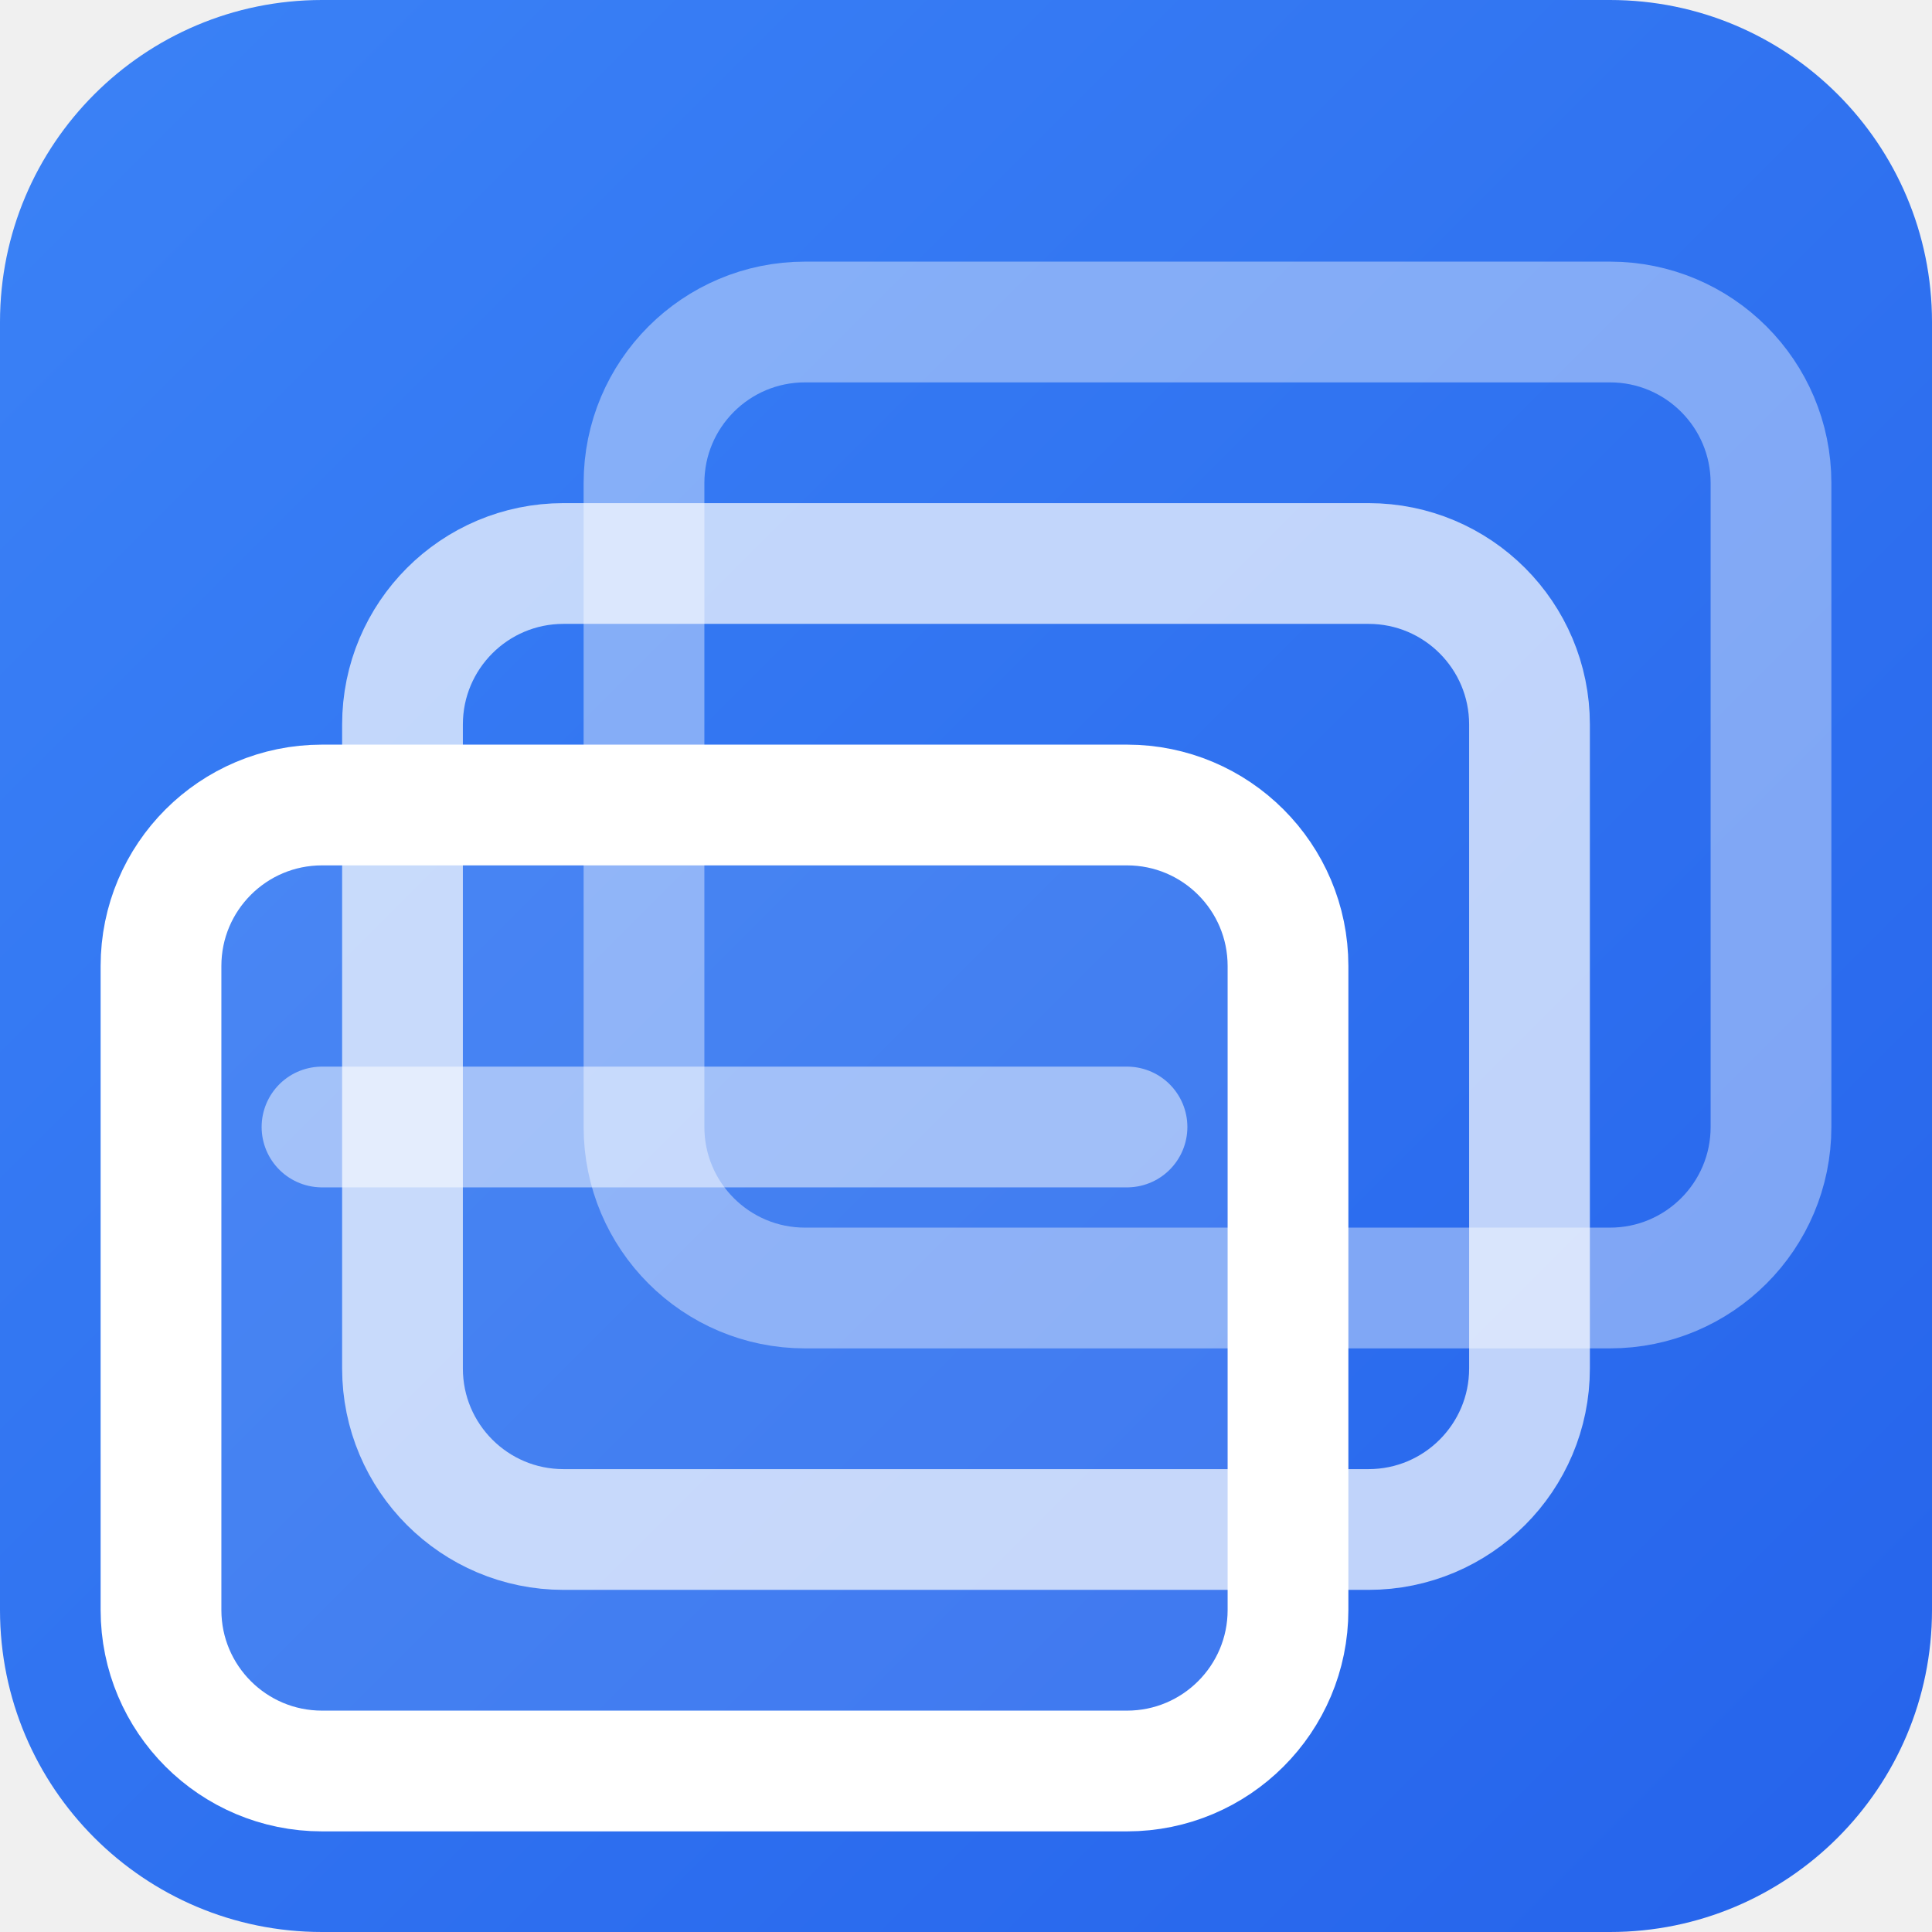
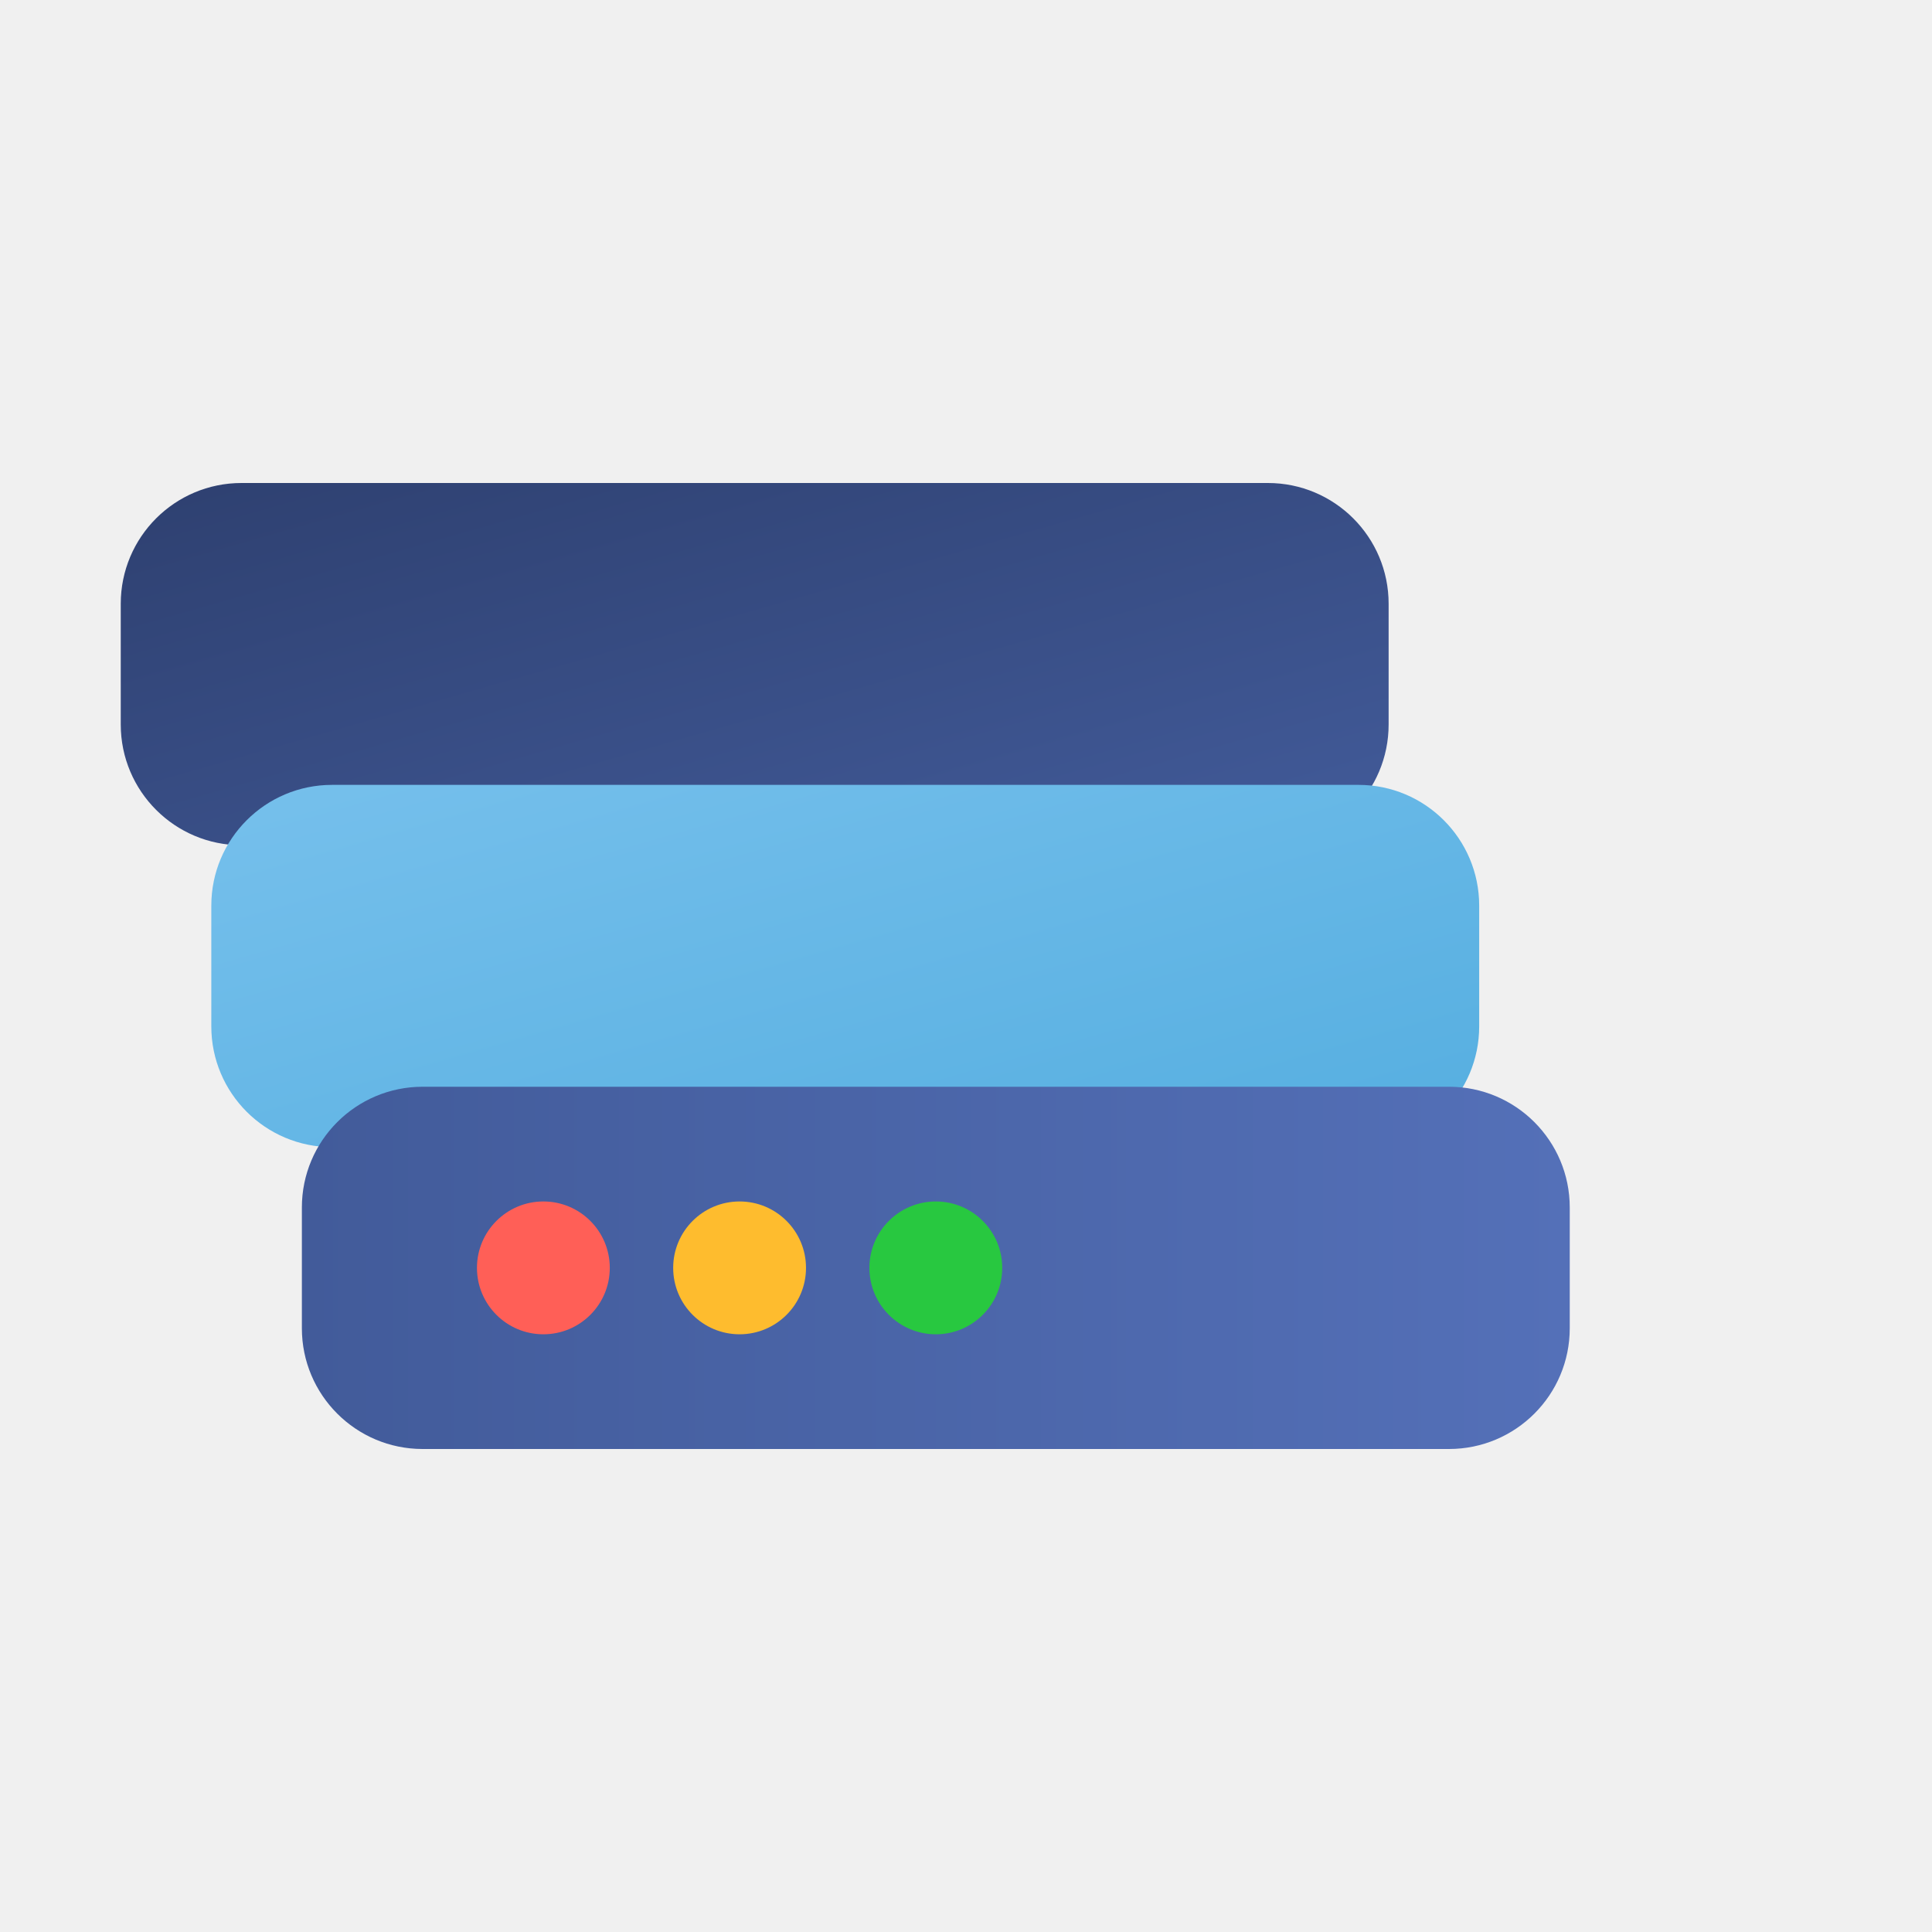
- <svg xmlns="http://www.w3.org/2000/svg" viewBox="0 0 24 24" fill="none">
+ <svg xmlns="http://www.w3.org/2000/svg" viewBox="0 0 64 64" width="64" height="64">
  <defs>
-     <linearGradient id="bgGrad" x1="0%" y1="0%" x2="100%" y2="100%">
-       <stop offset="0%" stop-color="#3b82f6" />
-       <stop offset="100%" stop-color="#2563eb" />
+     <linearGradient id="back" x1="0%" y1="0%" x2="100%" y2="100%">
+       <stop offset="0%" stop-color="#2e4070" />
+       <stop offset="100%" stop-color="#425B9A" />
+     </linearGradient>
+     <linearGradient id="mid" x1="0%" y1="0%" x2="100%" y2="100%">
+       <stop offset="0%" stop-color="#76C0EC" />
+       <stop offset="100%" stop-color="#55aee0" />
+     </linearGradient>
+     <linearGradient id="front" x1="0%" y1="0%" x2="100%" y2="0%">
+       <stop offset="0%" stop-color="#425B9A" />
+       <stop offset="100%" stop-color="#5470b8" />
    </linearGradient>
  </defs>
-   <rect width="24" height="24" rx="4" fill="url(#bgGrad)" />
-   <g stroke="#ffffff">
-     <rect x="8" y="4" width="14" height="12" rx="2" stroke-width="1.5" opacity="0.4" />
-     <rect x="5" y="7" width="14" height="12" rx="2" stroke-width="1.5" opacity="0.7" />
-     <rect x="2" y="10" width="14" height="12" rx="2" stroke-width="1.5" fill="#ffffff" fill-opacity="0.1" />
-     <path d="M4 14H14" stroke-width="1.5" stroke-linecap="round" opacity="0.5" />
-   </g>
+   <rect x="4" y="16" width="42" height="12" rx="4" fill="url(#back)" />
+   <rect x="7" y="26" width="42" height="12" rx="4" fill="url(#mid)" />
+   <rect x="10" y="36" width="42" height="12" rx="4" fill="url(#front)" />
+   <circle cx="18" cy="42" r="2.2" fill="#FF5F57" />
+   <circle cx="24.5" cy="42" r="2.2" fill="#FEBC2E" />
+   <circle cx="31" cy="42" r="2.2" fill="#28C840" />
</svg>
